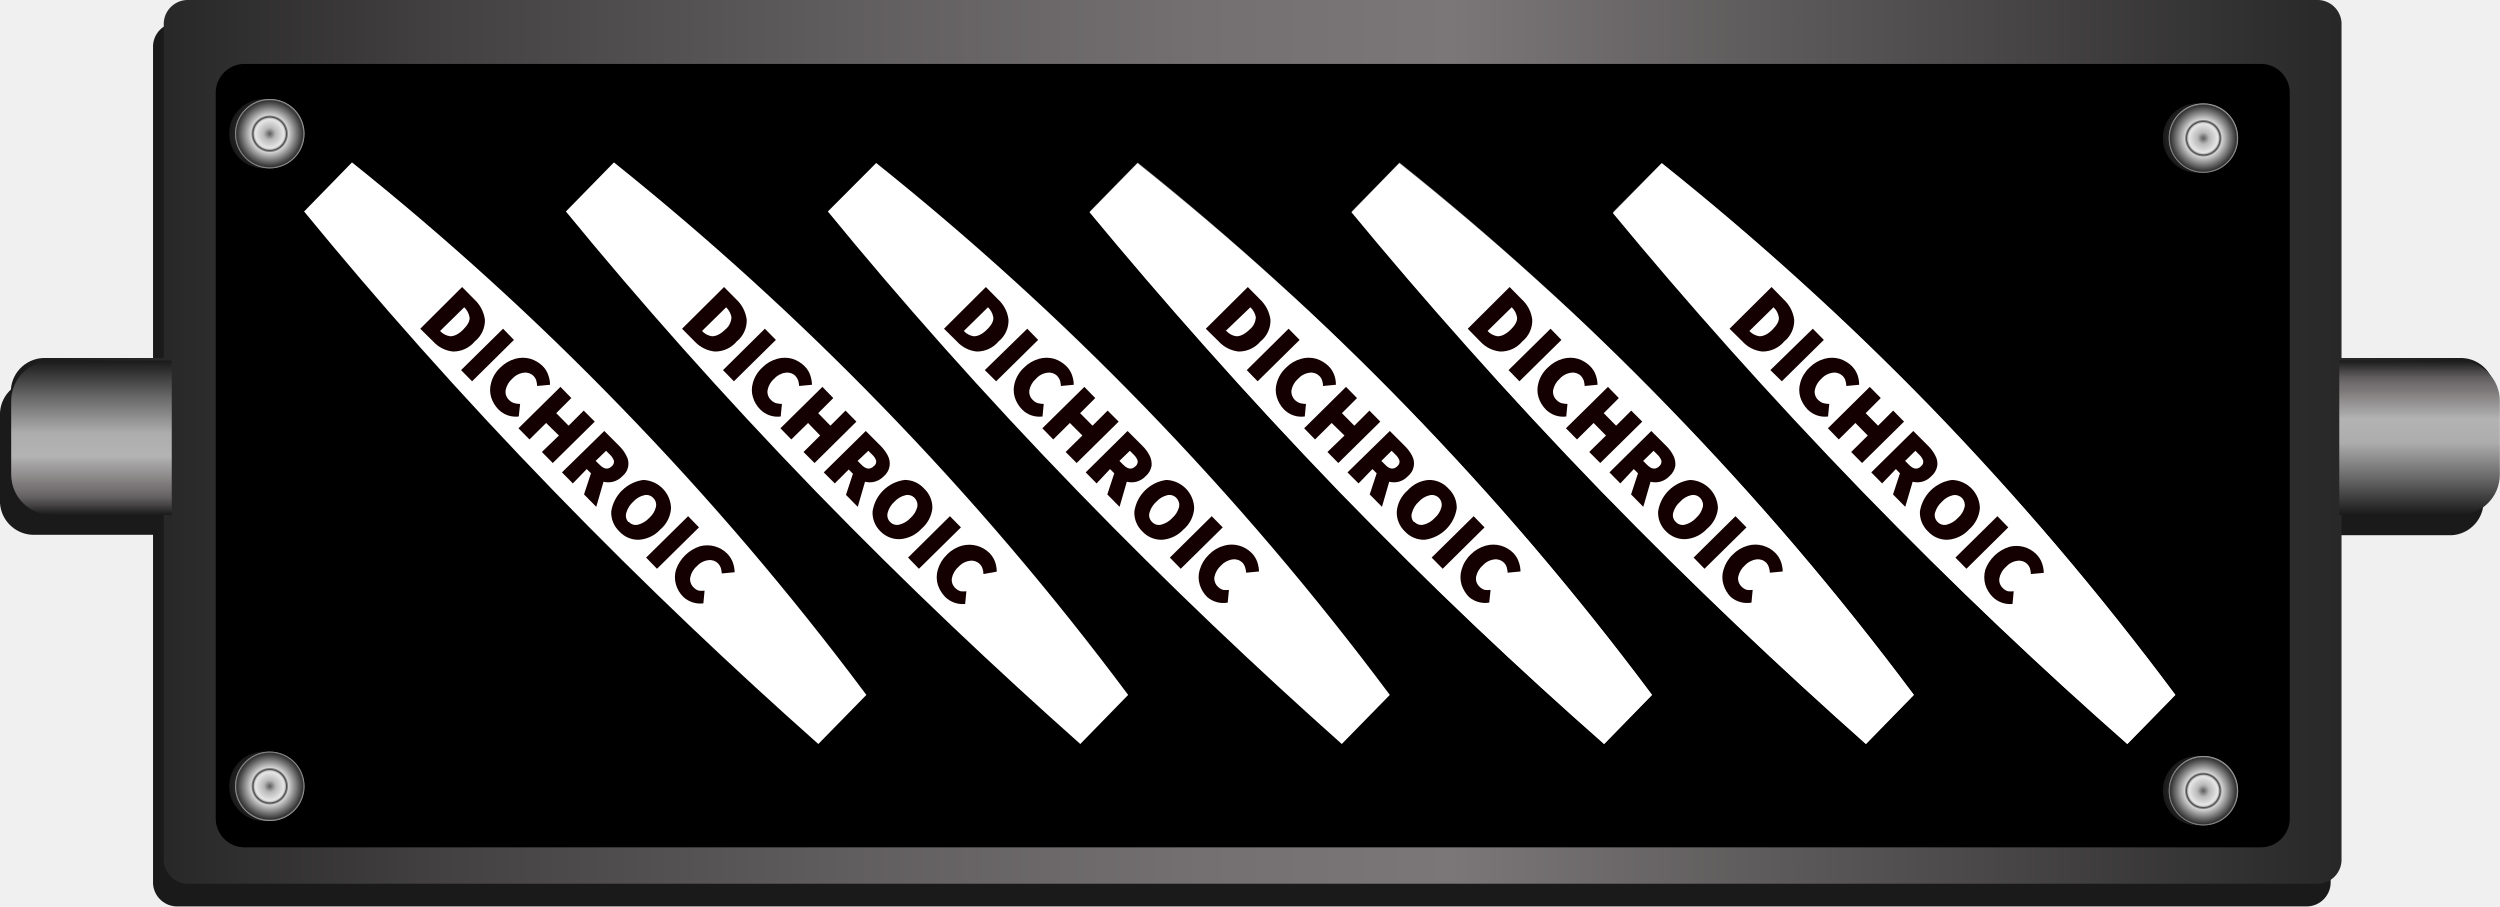
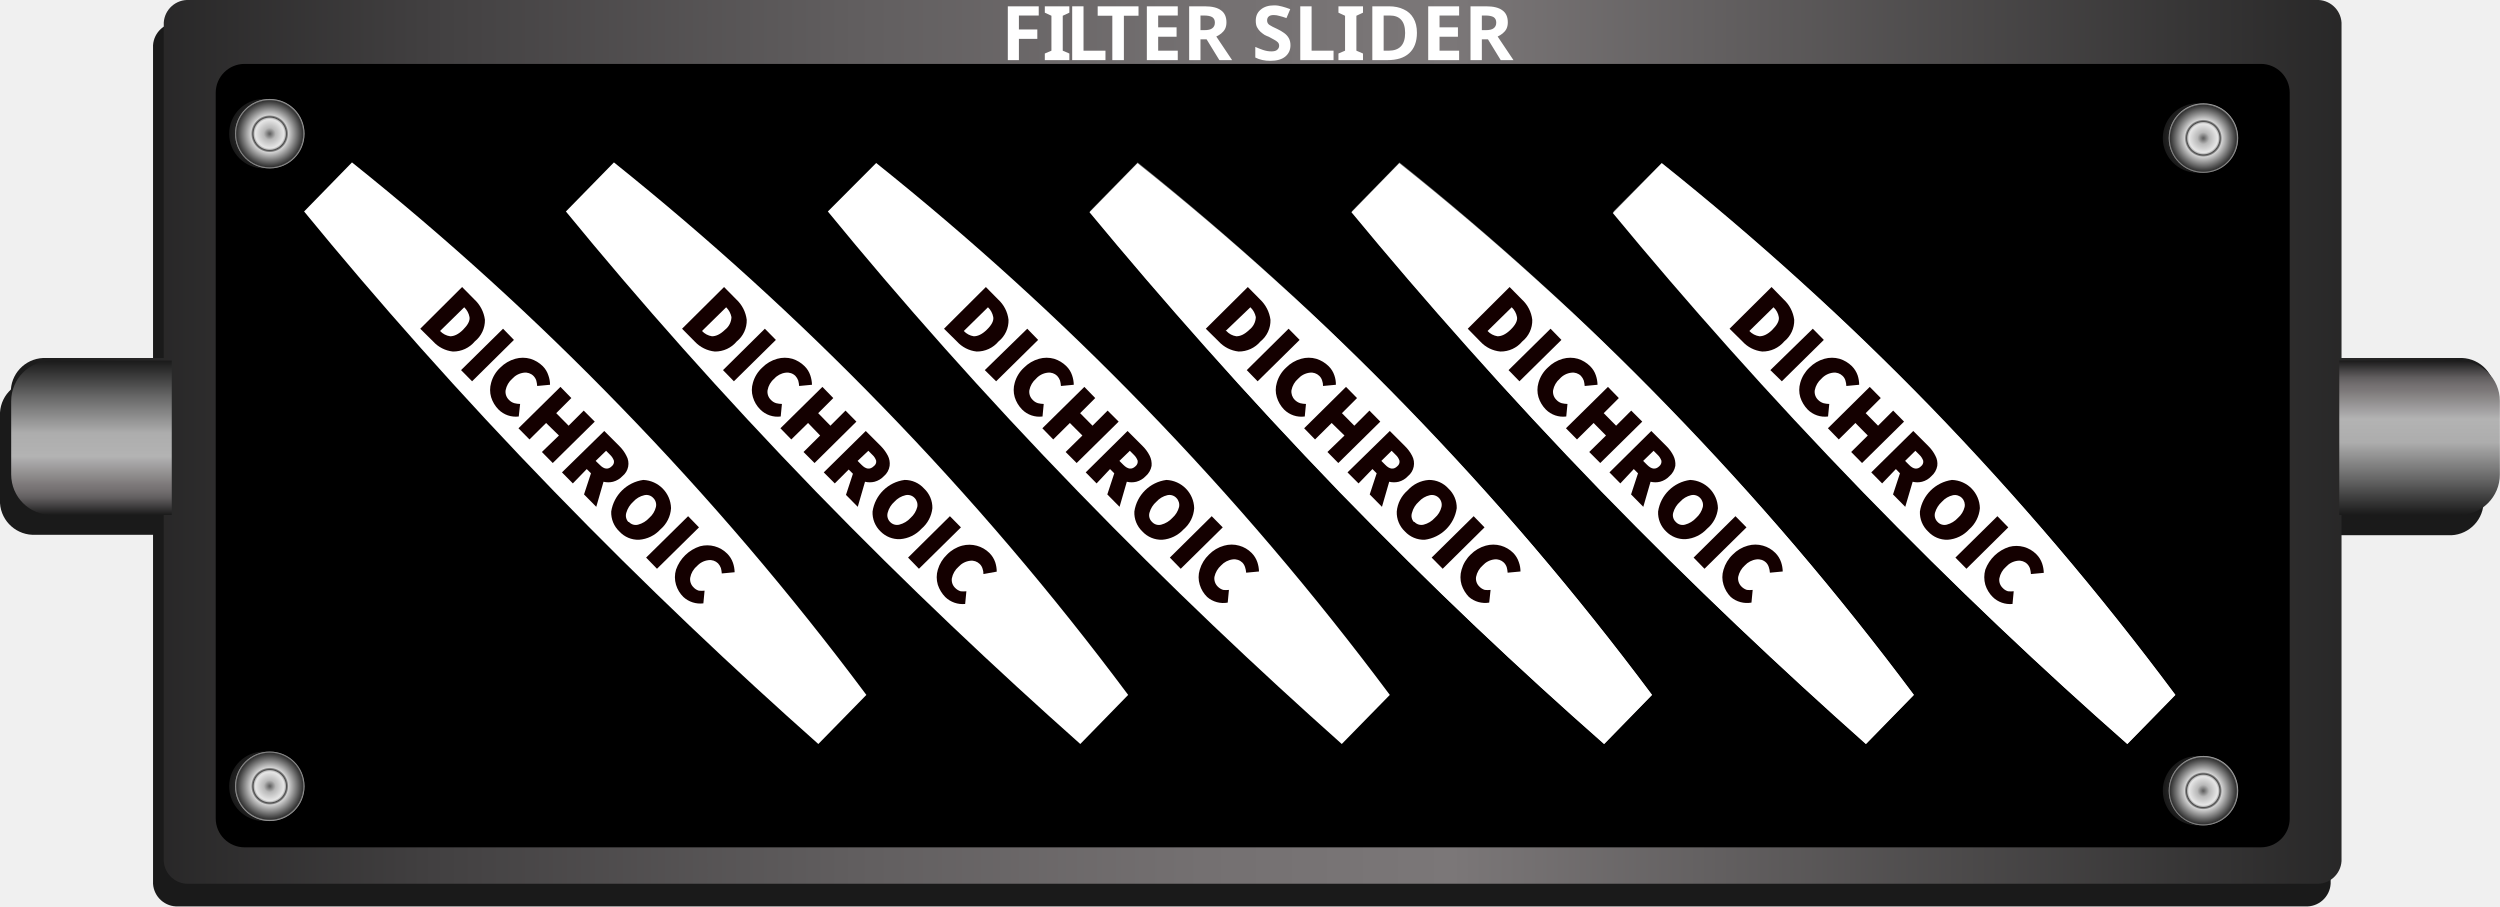
<svg xmlns="http://www.w3.org/2000/svg" xmlns:xlink="http://www.w3.org/1999/xlink" id="Layer_1" data-name="Layer 1" viewBox="0 0 165.49 60">
  <defs>
-     <style>.cls-1{fill:url(#linear-gradient);}.cls-2{fill:url(#linear-gradient-2);}.cls-3{fill:url(#linear-gradient-3);}.cls-4{fill:url(#linear-gradient-4);}.cls-5{fill:url(#linear-gradient-5);}.cls-6{fill:url(#radial-gradient);}.cls-7{fill:url(#radial-gradient-2);}.cls-8{fill:url(#radial-gradient-3);}.cls-9{fill:url(#radial-gradient-4);}.cls-10{fill:url(#linear-gradient-6);}.cls-11{fill:#fff;}.cls-12{fill:#140000;}.cls-13{fill:url(#linear-gradient-7);}.cls-14{fill:url(#linear-gradient-8);}.cls-15{fill:url(#radial-gradient-5);}.cls-16{fill:url(#radial-gradient-6);}.cls-17{fill:url(#radial-gradient-7);}.cls-18{fill:url(#radial-gradient-8);}</style>
+     <style>.cls-1{fill:url(#linear-gradient);}.cls-2{fill:url(#linear-gradient-2);}.cls-3{fill:url(#linear-gradient-3);}.cls-4{fill:url(#linear-gradient-4);}.cls-5{fill:url(#linear-gradient-5);}.cls-6{fill:url(#radial-gradient);}.cls-7{fill:url(#radial-gradient-2);}.cls-8{fill:url(#radial-gradient-3);}.cls-9{fill:url(#radial-gradient-4);}.cls-10{fill:url(#linear-gradient-6);}.cls-11,.cls-19{fill:#fff;}.cls-12{fill:#140000;}.cls-13{fill:url(#linear-gradient-7);}.cls-14{fill:url(#linear-gradient-8);}.cls-15{fill:url(#radial-gradient-5);}.cls-16{fill:url(#radial-gradient-6);}.cls-17{fill:url(#radial-gradient-7);}.cls-18{fill:url(#radial-gradient-8);}.cls-19{font-size:5px;font-family:Mada-Black, Mada;font-weight:800;}.cls-20{letter-spacing:-0.12em;}</style>
    <linearGradient id="linear-gradient" y1="30.76" x2="164.4" y2="30.76" gradientUnits="userSpaceOnUse">
      <stop offset="0" stop-color="#1a1a1a" />
      <stop offset="1" stop-color="#1a1a1a" />
    </linearGradient>
    <linearGradient id="linear-gradient-2" x1="0.72" y1="29.24" x2="165.12" y2="29.24" gradientUnits="userSpaceOnUse">
      <stop offset="0" stop-color="#1a1a1a" />
      <stop offset="0.17" stop-color="#424041" />
      <stop offset="0.34" stop-color="#615e5f" />
      <stop offset="0.48" stop-color="#747071" />
      <stop offset="0.58" stop-color="#7b7778" />
      <stop offset="1" stop-color="#1a1a1a" />
    </linearGradient>
    <linearGradient id="linear-gradient-3" x1="2157.8" y1="-3831.64" x2="2064.35" y2="-3925.09" gradientTransform="matrix(1, 0, 0, -1, -2028.16, -3848.21)" gradientUnits="userSpaceOnUse">
      <stop offset="0" />
      <stop offset="0.87" />
    </linearGradient>
    <linearGradient id="linear-gradient-4" x1="6.06" y1="34.09" x2="6.06" y2="23.87" gradientUnits="userSpaceOnUse">
      <stop offset="0" stop-color="#1a1a1a" />
      <stop offset="0.06" stop-color="#424041" />
      <stop offset="0.11" stop-color="#615e5f" />
      <stop offset="0.16" stop-color="#747071" />
      <stop offset="0.19" stop-color="#7b7778" />
      <stop offset="0.38" stop-color="#b3b3b3" />
      <stop offset="0.53" stop-color="#adadad" />
      <stop offset="0.77" stop-color="#666" />
      <stop offset="1" stop-color="#1a1a1a" />
    </linearGradient>
    <linearGradient id="linear-gradient-5" x1="-9776.82" y1="1319.02" x2="-9776.82" y2="1308.81" gradientTransform="translate(9936.99 -1284.93)" xlink:href="#linear-gradient-4" />
    <radialGradient id="radial-gradient" cx="145.17" cy="9.42" r="2.3" gradientTransform="translate(0.29 -0.22) rotate(-0.02)" gradientUnits="userSpaceOnUse">
      <stop offset="0.02" stop-color="#666" />
      <stop offset="0.55" stop-color="#333" />
      <stop offset="0.97" stop-color="#1a1a1a" />
    </radialGradient>
    <radialGradient id="radial-gradient-2" cx="145.56" cy="9.42" r="2.3" gradientTransform="translate(0.29 -0.22) rotate(-0.02)" gradientUnits="userSpaceOnUse">
      <stop offset="0.02" stop-color="#666" />
      <stop offset="0.17" stop-color="#b8b8b8" />
      <stop offset="0.41" stop-color="#e6e6e6" />
      <stop offset="0.42" stop-color="#e1e1e1" />
      <stop offset="0.43" stop-color="#d3d3d3" />
      <stop offset="0.45" stop-color="#bbb" />
      <stop offset="0.46" stop-color="#9a9a9a" />
      <stop offset="0.47" stop-color="#707070" />
      <stop offset="0.48" stop-color="#4d4d4d" />
      <stop offset="0.49" stop-color="#5b5b5b" />
      <stop offset="0.51" stop-color="#818181" />
      <stop offset="0.53" stop-color="#bdbdbd" />
      <stop offset="0.54" stop-color="#d2d2d2" />
      <stop offset="0.69" stop-color="#979797" />
      <stop offset="0.88" stop-color="#4d4d4d" />
      <stop offset="0.95" stop-color="#333" />
      <stop offset="1" stop-color="#b3b3b3" />
    </radialGradient>
    <radialGradient id="radial-gradient-3" cx="145.16" cy="52.62" r="2.3" xlink:href="#radial-gradient" />
    <radialGradient id="radial-gradient-4" cx="145.54" cy="52.62" r="2.3" xlink:href="#radial-gradient-2" />
    <linearGradient id="linear-gradient-6" x1="-2121.93" y1="-1927.12" x2="-2121.93" y2="-1970.1" gradientTransform="matrix(-0.47, 0.47, -0.81, -0.81, -2445.08, -539.82)" gradientUnits="userSpaceOnUse">
      <stop offset="0.02" stop-color="#666" />
      <stop offset="0.02" stop-color="#6e6e6e" />
      <stop offset="0.05" stop-color="#999899" />
      <stop offset="0.07" stop-color="#b8b7b8" />
      <stop offset="0.09" stop-color="#cbcacb" />
      <stop offset="0.11" stop-color="#d2d1d2" />
      <stop offset="0.18" stop-color="#c5c4c5" />
      <stop offset="0.29" stop-color="#979696" />
      <stop offset="0.33" stop-color="#919090" />
      <stop offset="0.5" stop-color="#f2f2f2" />
      <stop offset="0.78" stop-color="#c9c8c8" />
      <stop offset="0.85" stop-color="#fff" />
      <stop offset="1" stop-color="#4d4d4d" />
    </linearGradient>
    <linearGradient id="linear-gradient-7" x1="-2103.55" y1="-1916.36" x2="-2103.55" y2="-1959.34" xlink:href="#linear-gradient-6" />
    <linearGradient id="linear-gradient-8" x1="-2085.16" y1="-1905.6" x2="-2085.16" y2="-1948.58" xlink:href="#linear-gradient-6" />
    <radialGradient id="radial-gradient-5" cx="17.18" cy="9.08" r="2.3" xlink:href="#radial-gradient" />
    <radialGradient id="radial-gradient-6" cx="17.56" cy="9.08" r="2.3" xlink:href="#radial-gradient-2" />
    <radialGradient id="radial-gradient-7" cx="17.16" cy="52.27" r="2.3" xlink:href="#radial-gradient" />
    <radialGradient id="radial-gradient-8" cx="17.55" cy="52.27" r="2.3" xlink:href="#radial-gradient-2" />
  </defs>
  <path class="cls-1" d="M162.05,25.22h-7.77V3a1.6,1.6,0,0,0-1.69-1.5H11.81A1.6,1.6,0,0,0,10.13,3v22.2H2.36A2.24,2.24,0,0,0,0,27.31v6a2.24,2.24,0,0,0,2.36,2.09h7.77V58.5A1.6,1.6,0,0,0,11.81,60H152.59a1.6,1.6,0,0,0,1.69-1.5V35.43h7.77a2.24,2.24,0,0,0,2.35-2.09v-6A2.24,2.24,0,0,0,162.05,25.22Z" />
  <path class="cls-2" d="M162.76,23.7H155V1.5A1.6,1.6,0,0,0,153.31,0H12.53a1.6,1.6,0,0,0-1.69,1.5V23.7H3.08A2.24,2.24,0,0,0,.72,25.79v6a2.24,2.24,0,0,0,2.36,2.09h7.76V57a1.6,1.6,0,0,0,1.69,1.5H153.31A1.6,1.6,0,0,0,155,57V33.91h7.77a2.24,2.24,0,0,0,2.36-2.09v-6A2.24,2.24,0,0,0,162.76,23.7Z" />
  <rect class="cls-3" x="56.99" y="-38.48" width="51.86" height="137.29" rx="1.91" transform="translate(52.76 113.08) rotate(-90)" />
  <path class="cls-4" d="M3.42,23.87h7.95a0,0,0,0,1,0,0V34.09a0,0,0,0,1,0,0H3.42A2.68,2.68,0,0,1,.74,31.41V26.55a2.68,2.68,0,0,1,2.68-2.68Z" />
  <path class="cls-5" d="M157.54,23.87h7.95a0,0,0,0,1,0,0V34.09a0,0,0,0,1,0,0h-7.95a2.68,2.68,0,0,1-2.68-2.68V26.55a2.68,2.68,0,0,1,2.68-2.68Z" transform="translate(320.34 57.96) rotate(180)" />
  <circle class="cls-6" cx="145.47" cy="9.14" r="2.3" />
  <circle class="cls-7" cx="145.86" cy="9.14" r="2.3" />
  <circle class="cls-8" cx="145.47" cy="52.34" r="2.3" />
  <circle class="cls-9" cx="145.86" cy="52.34" r="2.3" />
  <path class="cls-10" d="M144,46l-3.18,3.25c-5.52-4.86-11.41-10.41-17.49-16.68C117.11,26.1,111.61,19.87,106.8,14L110,10.79A192.64,192.64,0,0,1,127.74,26.9,194.19,194.19,0,0,1,144,46Z" />
  <path class="cls-11" d="M144,46l-3.18,3.25c-5.52-4.86-11.41-10.4-17.5-16.67-6.24-6.43-11.75-12.66-16.56-18.48L110,10.8a191,191,0,0,1,17.77,16.1A193.25,193.25,0,0,1,144,46Z" />
  <path class="cls-12" d="M114.49,21.76,117.27,19l.8.82a2.22,2.22,0,0,1,.7,1.35,1.77,1.77,0,0,1-.66,1.43,1.87,1.87,0,0,1-1.46.67,2.08,2.08,0,0,1-1.31-.67Zm1.31.15,0,0a1.13,1.13,0,0,0,.67.35c.24,0,.53-.11.85-.43s.47-.6.43-.84a1.14,1.14,0,0,0-.35-.65l0,0Z" />
  <path class="cls-12" d="M117.19,24.5,120,21.76l.73.74-2.78,2.74Z" />
  <path class="cls-12" d="M119.66,27.11a2.09,2.09,0,0,1-.49-.82,1.7,1.7,0,0,1,0-.95,2.19,2.19,0,0,1,.6-1,2.26,2.26,0,0,1,1-.59,1.85,1.85,0,0,1,1,0,2,2,0,0,1,.82.49,1.64,1.64,0,0,1,.38.61,2.05,2.05,0,0,1,.1.62l-.85.08a1.36,1.36,0,0,0-.06-.36.69.69,0,0,0-.19-.31.76.76,0,0,0-.63-.21,1.23,1.23,0,0,0-.77.4,1.35,1.35,0,0,0-.44.76.74.74,0,0,0,.22.64.86.86,0,0,0,.36.22,1.65,1.65,0,0,0,.38.05l-.08.83A1.61,1.61,0,0,1,119.66,27.11Z" />
  <path class="cls-12" d="M121,28.35l2.77-2.74.73.74-1,1,.82.83,1-1,.72.73-2.78,2.74-.72-.73,1.1-1.09-.82-.83-1.1,1.09Z" />
  <path class="cls-12" d="M124.59,32l-.72-.73,2.78-2.74,1,1a2.41,2.41,0,0,1,.46.63,1.1,1.1,0,0,1,.13.68,1.17,1.17,0,0,1-.39.68,1.27,1.27,0,0,1-.62.37,1.3,1.3,0,0,1-.62,0l-.49,1.66-.81-.82.46-1.4-.27-.28Zm1.52-1.49.26.26c.29.3.56.33.8.09a.38.38,0,0,0,.14-.36,1,1,0,0,0-.26-.4l-.26-.26Z" />
  <path class="cls-12" d="M127.63,35.18a1.72,1.72,0,0,1-.54-1.32,2.5,2.5,0,0,1,2.12-2.09,1.91,1.91,0,0,1,1.85,1.87,2.09,2.09,0,0,1-.71,1.4,2.12,2.12,0,0,1-1.42.69A1.69,1.69,0,0,1,127.63,35.18Zm.63-.63a.62.62,0,0,0,.61.18,1.53,1.53,0,0,0,.74-.45,1.38,1.38,0,0,0,.44-.72.66.66,0,0,0-.77-.78,1.38,1.38,0,0,0-.73.43,1.56,1.56,0,0,0-.46.73A.63.63,0,0,0,128.26,34.55Z" />
  <path class="cls-12" d="M129.44,36.91l2.78-2.74.72.74-2.77,2.74Z" />
  <path class="cls-12" d="M131.91,39.52a2,2,0,0,1-.49-.81,1.84,1.84,0,0,1,0-1A2.49,2.49,0,0,1,133,36.2a1.86,1.86,0,0,1,1.8.49,1.59,1.59,0,0,1,.38.61,2.08,2.08,0,0,1,.11.62l-.85.08a1.93,1.93,0,0,0-.06-.36.79.79,0,0,0-.19-.31.76.76,0,0,0-.63-.21,1.23,1.23,0,0,0-.77.4,1.35,1.35,0,0,0-.44.76.73.73,0,0,0,.22.64.77.77,0,0,0,.35.22,1.81,1.81,0,0,0,.38,0l-.08.84A1.65,1.65,0,0,1,131.91,39.52Z" />
  <path class="cls-13" d="M126.69,46l-3.18,3.25C118,44.35,112.1,38.8,106,32.53,99.78,26.1,94.28,19.87,89.47,14l3.17-3.25A190.08,190.08,0,0,1,110.4,26.9,194.42,194.42,0,0,1,126.69,46Z" />
  <path class="cls-11" d="M126.69,46l-3.17,3.25C118,44.34,112.1,38.8,106,32.53,99.78,26.1,94.27,19.87,89.46,14.05l3.17-3.25A189.7,189.7,0,0,1,110.4,26.9,191.9,191.9,0,0,1,126.69,46Z" />
  <path class="cls-12" d="M97.16,21.76,99.93,19l.81.82a2.16,2.16,0,0,1,.69,1.35,1.77,1.77,0,0,1-.66,1.43,1.85,1.85,0,0,1-1.45.67A2.06,2.06,0,0,1,98,22.62Zm1.31.15,0,0a1.13,1.13,0,0,0,.66.35c.25,0,.53-.11.86-.43s.47-.6.43-.84a1.2,1.2,0,0,0-.35-.65l0,0Z" />
  <path class="cls-12" d="M99.86,24.5l2.78-2.74.72.74-2.78,2.74Z" />
  <path class="cls-12" d="M102.33,27.11a2,2,0,0,1-.49-.82,1.7,1.7,0,0,1,0-.95,2.13,2.13,0,0,1,.61-1,2.26,2.26,0,0,1,1-.59,1.85,1.85,0,0,1,1,0,2,2,0,0,1,.81.49,1.52,1.52,0,0,1,.38.61,2.08,2.08,0,0,1,.11.62l-.85.08a1.93,1.93,0,0,0-.06-.36.93.93,0,0,0-.19-.31.76.76,0,0,0-.63-.21,1.21,1.21,0,0,0-.77.4,1.35,1.35,0,0,0-.44.76.74.74,0,0,0,.22.64.77.77,0,0,0,.35.22,1.81,1.81,0,0,0,.38.05l-.08.83A1.61,1.61,0,0,1,102.33,27.11Z" />
  <path class="cls-12" d="M103.66,28.35l2.78-2.74.72.74-1,1,.82.83,1-1,.73.73-2.78,2.74-.73-.73,1.11-1.09-.82-.83-1.1,1.09Z" />
  <path class="cls-12" d="M107.26,32l-.72-.73,2.77-2.74,1,1a2.41,2.41,0,0,1,.46.63,1.26,1.26,0,0,1,.13.68,1.17,1.17,0,0,1-.39.68,1.32,1.32,0,0,1-.62.37,1.34,1.34,0,0,1-.63,0l-.48,1.66-.81-.82.46-1.4-.28-.28Zm1.51-1.49.26.26c.3.3.56.33.81.09a.4.4,0,0,0,.14-.36,1,1,0,0,0-.26-.4l-.26-.26Z" />
  <path class="cls-12" d="M110.29,35.18a1.71,1.71,0,0,1-.53-1.32,2.47,2.47,0,0,1,2.12-2.09,1.92,1.92,0,0,1,1.84,1.87A2,2,0,0,1,113,35a2.14,2.14,0,0,1-1.42.69A1.71,1.71,0,0,1,110.29,35.18Zm.64-.63a.61.61,0,0,0,.61.18,1.53,1.53,0,0,0,.74-.45,1.45,1.45,0,0,0,.44-.72.67.67,0,0,0-.18-.6.63.63,0,0,0-.6-.18,1.39,1.39,0,0,0-.72.43,1.49,1.49,0,0,0-.46.73A.61.61,0,0,0,110.93,34.55Z" />
  <path class="cls-12" d="M112.11,36.91l2.77-2.74.73.74-2.78,2.74Z" />
  <path class="cls-12" d="M114.57,39.52a2,2,0,0,1-.48-.81,1.65,1.65,0,0,1,0-1,2.24,2.24,0,0,1,.61-1,2.21,2.21,0,0,1,1-.59,1.81,1.81,0,0,1,1,0,1.84,1.84,0,0,1,.82.48,1.59,1.59,0,0,1,.38.61,2.08,2.08,0,0,1,.11.62l-.85.08a1.35,1.35,0,0,0-.07-.36.76.76,0,0,0-.18-.31.77.77,0,0,0-.64-.21,1.26,1.26,0,0,0-.77.4,1.41,1.41,0,0,0-.44.76.76.76,0,0,0,.22.64.86.86,0,0,0,.36.22,1.73,1.73,0,0,0,.38,0l-.08.84A1.67,1.67,0,0,1,114.57,39.52Z" />
  <path class="cls-14" d="M109.35,46l-3.17,3.25c-5.52-4.86-11.42-10.41-17.5-16.68C82.44,26.1,76.94,19.87,72.13,14l3.18-3.25A192.64,192.64,0,0,1,93.07,26.9,192.83,192.83,0,0,1,109.35,46Z" />
  <path class="cls-11" d="M109.36,46l-3.17,3.25c-5.53-4.86-11.42-10.4-17.51-16.67C82.44,26.1,76.94,19.87,72.12,14.05L75.3,10.8A191,191,0,0,1,93.07,26.9,193.25,193.25,0,0,1,109.36,46Z" />
  <path class="cls-12" d="M79.82,21.76,82.6,19l.81.82a2.26,2.26,0,0,1,.69,1.35,1.77,1.77,0,0,1-.66,1.43,1.87,1.87,0,0,1-1.45.67,2.11,2.11,0,0,1-1.32-.67Zm1.31.15.05,0a1.1,1.1,0,0,0,.66.35c.25,0,.53-.11.86-.43a1.1,1.1,0,0,0,.43-.84,1.22,1.22,0,0,0-.36-.65l0,0Z" />
  <path class="cls-12" d="M82.53,24.5l2.77-2.74.73.74-2.78,2.74Z" />
  <path class="cls-12" d="M85,27.11a2,2,0,0,1-.48-.82,1.62,1.62,0,0,1,0-.95,2.13,2.13,0,0,1,.61-1,2.21,2.21,0,0,1,1-.59,1.81,1.81,0,0,1,1,0,2,2,0,0,1,.82.49,1.52,1.52,0,0,1,.38.61,1.78,1.78,0,0,1,.1.62l-.85.08a1,1,0,0,0-.06-.36.69.69,0,0,0-.19-.31.76.76,0,0,0-.63-.21,1.23,1.23,0,0,0-.77.4,1.35,1.35,0,0,0-.44.76.77.77,0,0,0,.22.64.86.86,0,0,0,.36.22,1.73,1.73,0,0,0,.38.05l-.08.83A1.63,1.63,0,0,1,85,27.11Z" />
  <path class="cls-12" d="M86.33,28.35l2.77-2.74.73.74-1,1,.82.83,1-1,.72.73-2.78,2.74-.72-.73L89,28.83,88.15,28l-1.1,1.09Z" />
  <path class="cls-12" d="M89.93,32l-.73-.73L92,28.53l1,1a2.46,2.46,0,0,1,.47.63,1.08,1.08,0,0,1-.27,1.36,1.29,1.29,0,0,1-.61.37,1.33,1.33,0,0,1-.63,0l-.48,1.66-.81-.82.46-1.4-.28-.28Zm1.51-1.49.26.26c.29.3.56.33.8.09a.38.38,0,0,0,.14-.36.9.9,0,0,0-.26-.4l-.26-.26Z" />
  <path class="cls-12" d="M93,35.18a1.72,1.72,0,0,1-.54-1.32,2.1,2.1,0,0,1,.72-1.4,2.08,2.08,0,0,1,1.41-.69,1.71,1.71,0,0,1,1.29.57,1.73,1.73,0,0,1,.55,1.3,2.47,2.47,0,0,1-2.12,2.09A1.71,1.71,0,0,1,93,35.18Zm.63-.63a.63.63,0,0,0,.61.18,1.48,1.48,0,0,0,.74-.45,1.38,1.38,0,0,0,.44-.72.65.65,0,0,0-.77-.78,1.38,1.38,0,0,0-.73.43,1.46,1.46,0,0,0-.45.73A.61.61,0,0,0,93.59,34.55Z" />
  <path class="cls-12" d="M94.77,36.91l2.78-2.74.72.74L95.5,37.65Z" />
  <path class="cls-12" d="M97.24,39.52a2.13,2.13,0,0,1-.49-.81,1.74,1.74,0,0,1,0-1,2.21,2.21,0,0,1,.6-1,2.26,2.26,0,0,1,1-.59,1.85,1.85,0,0,1,1,0,1.9,1.9,0,0,1,.82.48,1.57,1.57,0,0,1,.37.61,1.81,1.81,0,0,1,.11.62l-.85.08a1.93,1.93,0,0,0-.06-.36.79.79,0,0,0-.19-.31.76.76,0,0,0-.63-.21,1.23,1.23,0,0,0-.77.4,1.35,1.35,0,0,0-.44.76.73.73,0,0,0,.22.64.8.8,0,0,0,.36.22,1.65,1.65,0,0,0,.38,0l-.09.84A1.65,1.65,0,0,1,97.24,39.52Z" />
  <path class="cls-11" d="M92,46l-3.18,3.25C83.32,44.35,77.43,38.8,71.35,32.53,65.11,26.1,59.61,19.87,54.8,14L58,10.79A190.08,190.08,0,0,1,75.73,26.9,194.42,194.42,0,0,1,92,46Z" />
  <path class="cls-12" d="M62.49,21.76,65.26,19l.81.82a2.16,2.16,0,0,1,.69,1.35,1.77,1.77,0,0,1-.66,1.43,1.85,1.85,0,0,1-1.45.67,2.06,2.06,0,0,1-1.31-.67Zm1.31.15,0,0a1.13,1.13,0,0,0,.66.35c.25,0,.53-.11.86-.43s.47-.6.43-.84a1.2,1.2,0,0,0-.35-.65l0,0Z" />
  <path class="cls-12" d="M65.19,24.5,68,21.76l.72.74-2.78,2.74Z" />
  <path class="cls-12" d="M67.66,27.11a2,2,0,0,1-.49-.82,1.7,1.7,0,0,1,0-.95,2.13,2.13,0,0,1,.61-1,2.26,2.26,0,0,1,1-.59,1.85,1.85,0,0,1,1,0,2,2,0,0,1,.81.49,1.52,1.52,0,0,1,.38.61,2.08,2.08,0,0,1,.11.62l-.85.08a1.93,1.93,0,0,0-.06-.36.93.93,0,0,0-.19-.31.76.76,0,0,0-.63-.21,1.21,1.21,0,0,0-.77.4,1.35,1.35,0,0,0-.44.76.74.74,0,0,0,.22.64.77.77,0,0,0,.35.22,1.81,1.81,0,0,0,.38.05l-.08.83A1.61,1.61,0,0,1,67.66,27.11Z" />
  <path class="cls-12" d="M69,28.35l2.78-2.74.72.74-1,1,.82.83,1-1,.73.73-2.78,2.74-.73-.73,1.11-1.09L70.82,28l-1.1,1.09Z" />
  <path class="cls-12" d="M72.59,32l-.72-.73,2.77-2.74,1,1a2.41,2.41,0,0,1,.46.63,1.26,1.26,0,0,1,.13.68,1.17,1.17,0,0,1-.39.68,1.32,1.32,0,0,1-.62.37,1.34,1.34,0,0,1-.63,0l-.48,1.66-.81-.82.46-1.4-.28-.28Zm1.51-1.49.26.26c.3.3.56.33.81.09a.4.4,0,0,0,.14-.36,1,1,0,0,0-.26-.4l-.26-.26Z" />
  <path class="cls-12" d="M75.62,35.18a1.71,1.71,0,0,1-.53-1.32,2.47,2.47,0,0,1,2.12-2.09,1.92,1.92,0,0,1,1.84,1.87,2,2,0,0,1-.7,1.4,2.14,2.14,0,0,1-1.42.69A1.71,1.71,0,0,1,75.62,35.18Zm.64-.63a.61.61,0,0,0,.61.18,1.53,1.53,0,0,0,.74-.45,1.45,1.45,0,0,0,.44-.72.67.67,0,0,0-.18-.6.63.63,0,0,0-.6-.18,1.39,1.39,0,0,0-.72.43,1.49,1.49,0,0,0-.46.73A.61.61,0,0,0,76.26,34.55Z" />
  <path class="cls-12" d="M77.44,36.91l2.77-2.74.73.74-2.78,2.74Z" />
  <path class="cls-12" d="M79.91,39.52a1.9,1.9,0,0,1-.49-.81,1.65,1.65,0,0,1,0-1,2.24,2.24,0,0,1,.61-1,2.21,2.21,0,0,1,1-.59,1.81,1.81,0,0,1,1,0,1.84,1.84,0,0,1,.82.48,1.59,1.59,0,0,1,.38.61,2.08,2.08,0,0,1,.11.62l-.85.08a1.35,1.35,0,0,0-.07-.36.76.76,0,0,0-.18-.31.77.77,0,0,0-.64-.21,1.26,1.26,0,0,0-.77.4,1.41,1.41,0,0,0-.44.76.76.76,0,0,0,.22.64.86.86,0,0,0,.36.22,1.73,1.73,0,0,0,.38,0l-.08.84A1.63,1.63,0,0,1,79.91,39.52Z" />
  <path class="cls-11" d="M74.68,46l-3.17,3.25C66,44.35,60.09,38.8,54,32.53,47.77,26.1,42.27,19.87,37.46,14l3.18-3.25A192.64,192.64,0,0,1,58.4,26.9,192.83,192.83,0,0,1,74.68,46Z" />
  <path class="cls-12" d="M45.15,21.76,47.93,19l.81.82a2.21,2.21,0,0,1,.69,1.35,1.77,1.77,0,0,1-.66,1.43,1.85,1.85,0,0,1-1.45.67A2.11,2.11,0,0,1,46,22.62Zm1.32.15,0,0a1.13,1.13,0,0,0,.66.35c.25,0,.53-.11.86-.43a1.1,1.1,0,0,0,.43-.84,1.27,1.27,0,0,0-.35-.65l0,0Z" />
  <path class="cls-12" d="M47.86,24.5l2.77-2.74.73.74-2.78,2.74Z" />
  <path class="cls-12" d="M50.33,27.11a1.88,1.88,0,0,1-.49-.82,1.62,1.62,0,0,1,0-.95,2.13,2.13,0,0,1,.61-1,2.21,2.21,0,0,1,1-.59,1.85,1.85,0,0,1,1,0,2,2,0,0,1,.81.49,1.52,1.52,0,0,1,.38.61,2.08,2.08,0,0,1,.11.62l-.85.08a1.93,1.93,0,0,0-.06-.36.93.93,0,0,0-.19-.31.77.77,0,0,0-.64-.21,1.21,1.21,0,0,0-.76.4,1.29,1.29,0,0,0-.44.76.74.74,0,0,0,.22.64.77.77,0,0,0,.35.22,1.73,1.73,0,0,0,.38.05l-.08.83A1.61,1.61,0,0,1,50.33,27.11Z" />
  <path class="cls-12" d="M51.66,28.35l2.78-2.74.72.74-1,1,.81.83,1-1,.72.73-2.77,2.74-.73-.73,1.1-1.09L53.49,28l-1.11,1.09Z" />
  <path class="cls-12" d="M55.26,32l-.73-.73,2.78-2.74,1,1a2.67,2.67,0,0,1,.46.63,1.16,1.16,0,0,1,.12.68,1.1,1.1,0,0,1-.38.68,1.32,1.32,0,0,1-.62.37,1.34,1.34,0,0,1-.63,0l-.48,1.66L56,32.76l.46-1.4-.28-.28Zm1.51-1.49.26.26q.44.45.81.09A.37.37,0,0,0,58,30.5a.9.9,0,0,0-.26-.4l-.26-.26Z" />
  <path class="cls-12" d="M58.29,35.18a1.71,1.71,0,0,1-.53-1.32,2.47,2.47,0,0,1,2.12-2.09,1.71,1.71,0,0,1,1.29.57,1.73,1.73,0,0,1,.55,1.3A2.07,2.07,0,0,1,61,35a2.14,2.14,0,0,1-1.42.69A1.71,1.71,0,0,1,58.29,35.18Zm.63-.63a.63.63,0,0,0,.61.18,1.51,1.51,0,0,0,.75-.45,1.45,1.45,0,0,0,.44-.72.67.67,0,0,0-.18-.6.63.63,0,0,0-.6-.18,1.42,1.42,0,0,0-.73.43,1.46,1.46,0,0,0-.45.73A.63.63,0,0,0,58.92,34.55Z" />
  <path class="cls-12" d="M60.11,36.91l2.77-2.74.73.74-2.78,2.74Z" />
  <path class="cls-12" d="M62.57,39.52a2.13,2.13,0,0,1-.49-.81,1.74,1.74,0,0,1,0-1,2.24,2.24,0,0,1,.61-1,2.18,2.18,0,0,1,1-.59,1.89,1.89,0,0,1,1.81.49,1.59,1.59,0,0,1,.38.61,2.05,2.05,0,0,1,.1.62L65.1,38a1,1,0,0,0-.06-.36.69.69,0,0,0-.19-.31.76.76,0,0,0-.63-.21,1.23,1.23,0,0,0-.77.4,1.35,1.35,0,0,0-.44.76.73.73,0,0,0,.22.64.86.86,0,0,0,.36.22,1.73,1.73,0,0,0,.38,0l-.08.84A1.66,1.66,0,0,1,62.57,39.52Z" />
  <path class="cls-11" d="M57.35,46l-3.18,3.25C48.65,44.35,42.76,38.8,36.68,32.53,30.44,26.1,24.94,19.87,20.13,14l3.17-3.25A190.08,190.08,0,0,1,41.06,26.9,193.05,193.05,0,0,1,57.35,46Z" />
  <path class="cls-12" d="M27.82,21.76,30.59,19l.81.82a2.22,2.22,0,0,1,.7,1.35,1.79,1.79,0,0,1-.67,1.43,1.85,1.85,0,0,1-1.45.67,2.06,2.06,0,0,1-1.31-.67Zm1.31.15,0,0a1.13,1.13,0,0,0,.67.35c.24,0,.53-.11.85-.43s.47-.6.43-.84a1.2,1.2,0,0,0-.35-.65l0,0Z" />
  <path class="cls-12" d="M30.52,24.5l2.78-2.74.72.74-2.77,2.74Z" />
  <path class="cls-12" d="M33,27.11a2,2,0,0,1-.49-.82,1.7,1.7,0,0,1,0-.95,2.11,2.11,0,0,1,.6-1,2.26,2.26,0,0,1,1-.59,1.85,1.85,0,0,1,1,0,2,2,0,0,1,.82.49,1.5,1.5,0,0,1,.37.61,1.81,1.81,0,0,1,.11.62l-.85.08a1.93,1.93,0,0,0-.06-.36.79.79,0,0,0-.19-.31.76.76,0,0,0-.63-.21,1.23,1.23,0,0,0-.77.4,1.35,1.35,0,0,0-.44.76.74.74,0,0,0,.22.64.8.8,0,0,0,.36.22,1.65,1.65,0,0,0,.38.05l-.09.83A1.61,1.61,0,0,1,33,27.11Z" />
  <path class="cls-12" d="M34.32,28.35l2.78-2.74.72.74-1,1,.82.83,1-1,.73.73-2.78,2.74-.72-.73L37,28.83,36.15,28l-1.1,1.09Z" />
  <path class="cls-12" d="M37.92,32l-.72-.73L40,28.53l1,1a2.41,2.41,0,0,1,.46.63,1.06,1.06,0,0,1-.26,1.36,1.32,1.32,0,0,1-.62.37,1.34,1.34,0,0,1-.63,0l-.48,1.66-.81-.82.46-1.4-.28-.28Zm1.51-1.49.27.26c.29.3.56.33.8.09a.38.38,0,0,0,.14-.36,1,1,0,0,0-.26-.4l-.26-.26Z" />
  <path class="cls-12" d="M41,35.18a1.72,1.72,0,0,1-.54-1.32,2.5,2.5,0,0,1,2.12-2.09,1.92,1.92,0,0,1,1.84,1.87,2,2,0,0,1-.7,1.4,2.12,2.12,0,0,1-1.42.69A1.68,1.68,0,0,1,41,35.18Zm.63-.63a.61.61,0,0,0,.61.18,1.53,1.53,0,0,0,.74-.45,1.38,1.38,0,0,0,.44-.72.64.64,0,0,0-.18-.6.61.61,0,0,0-.59-.18,1.38,1.38,0,0,0-.73.43,1.56,1.56,0,0,0-.46.73A.63.63,0,0,0,41.59,34.55Z" />
  <path class="cls-12" d="M42.77,36.91l2.78-2.74.72.74-2.78,2.74Z" />
  <path class="cls-12" d="M45.24,39.52a1.9,1.9,0,0,1-.49-.81,1.74,1.74,0,0,1,0-1,2.49,2.49,0,0,1,1.59-1.55,1.86,1.86,0,0,1,1.8.49,1.59,1.59,0,0,1,.38.61,2.08,2.08,0,0,1,.11.62l-.85.08a1.93,1.93,0,0,0-.06-.36.93.93,0,0,0-.19-.31.76.76,0,0,0-.63-.21,1.21,1.21,0,0,0-.77.4,1.29,1.29,0,0,0-.44.76.73.73,0,0,0,.22.64.77.77,0,0,0,.35.22,1.73,1.73,0,0,0,.38,0l-.08.84A1.65,1.65,0,0,1,45.24,39.52Z" />
  <circle class="cls-15" cx="17.47" cy="8.85" r="2.3" />
  <circle class="cls-16" cx="17.86" cy="8.85" r="2.3" />
  <circle class="cls-17" cx="17.47" cy="52.05" r="2.3" />
  <circle class="cls-18" cx="17.86" cy="52.05" r="2.3" />
+   <text class="cls-19" transform="translate(66.26 3.98)">FI<tspan class="cls-20" x="4.26" y="0">L</tspan>
+     <tspan x="6.31" y="0">TER SLIDER</tspan>
+   </text>
</svg>
